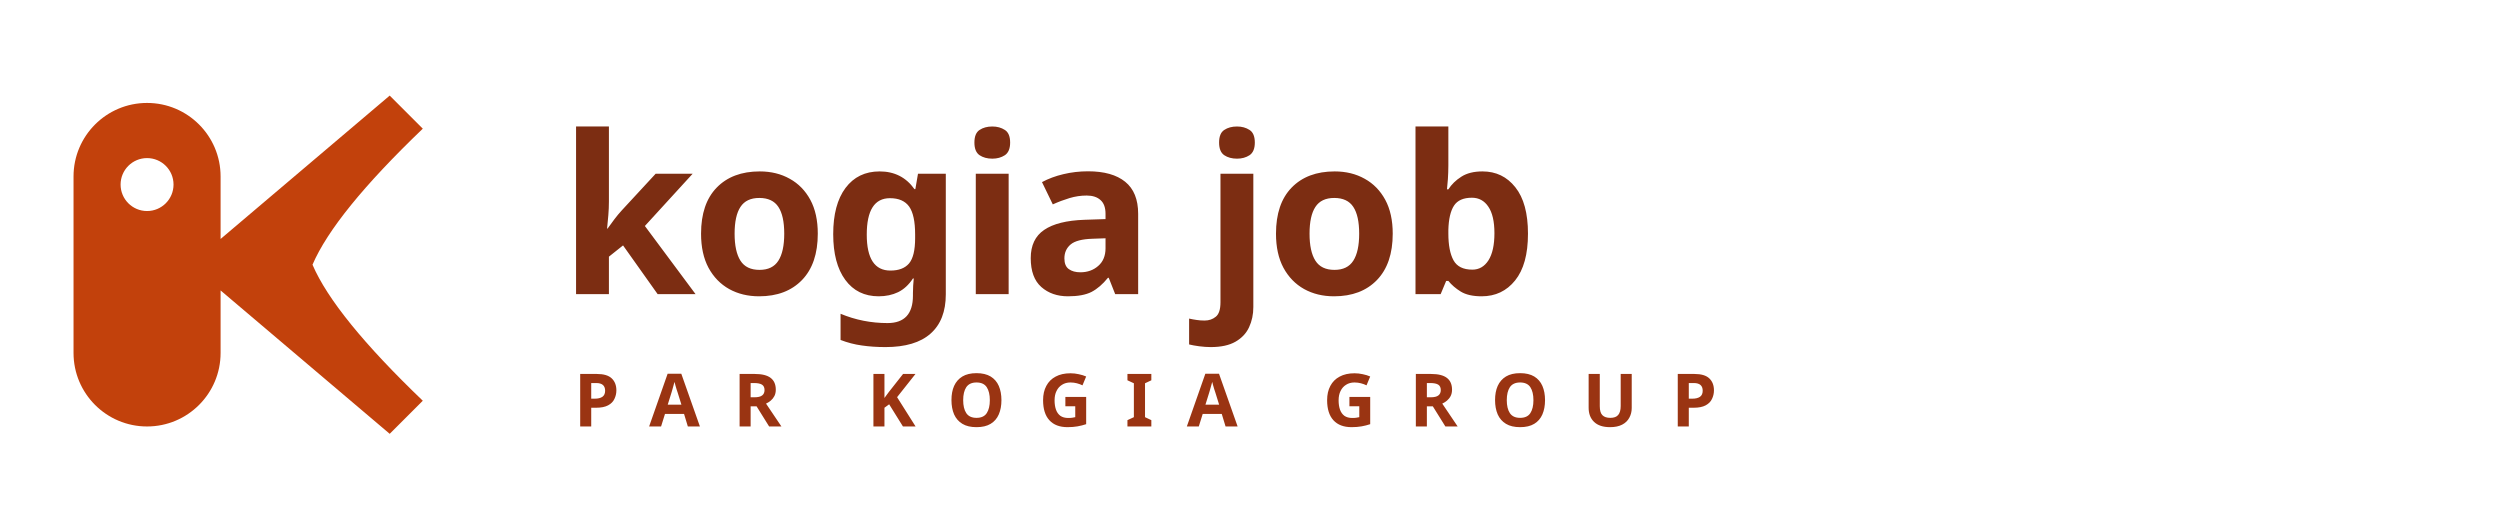
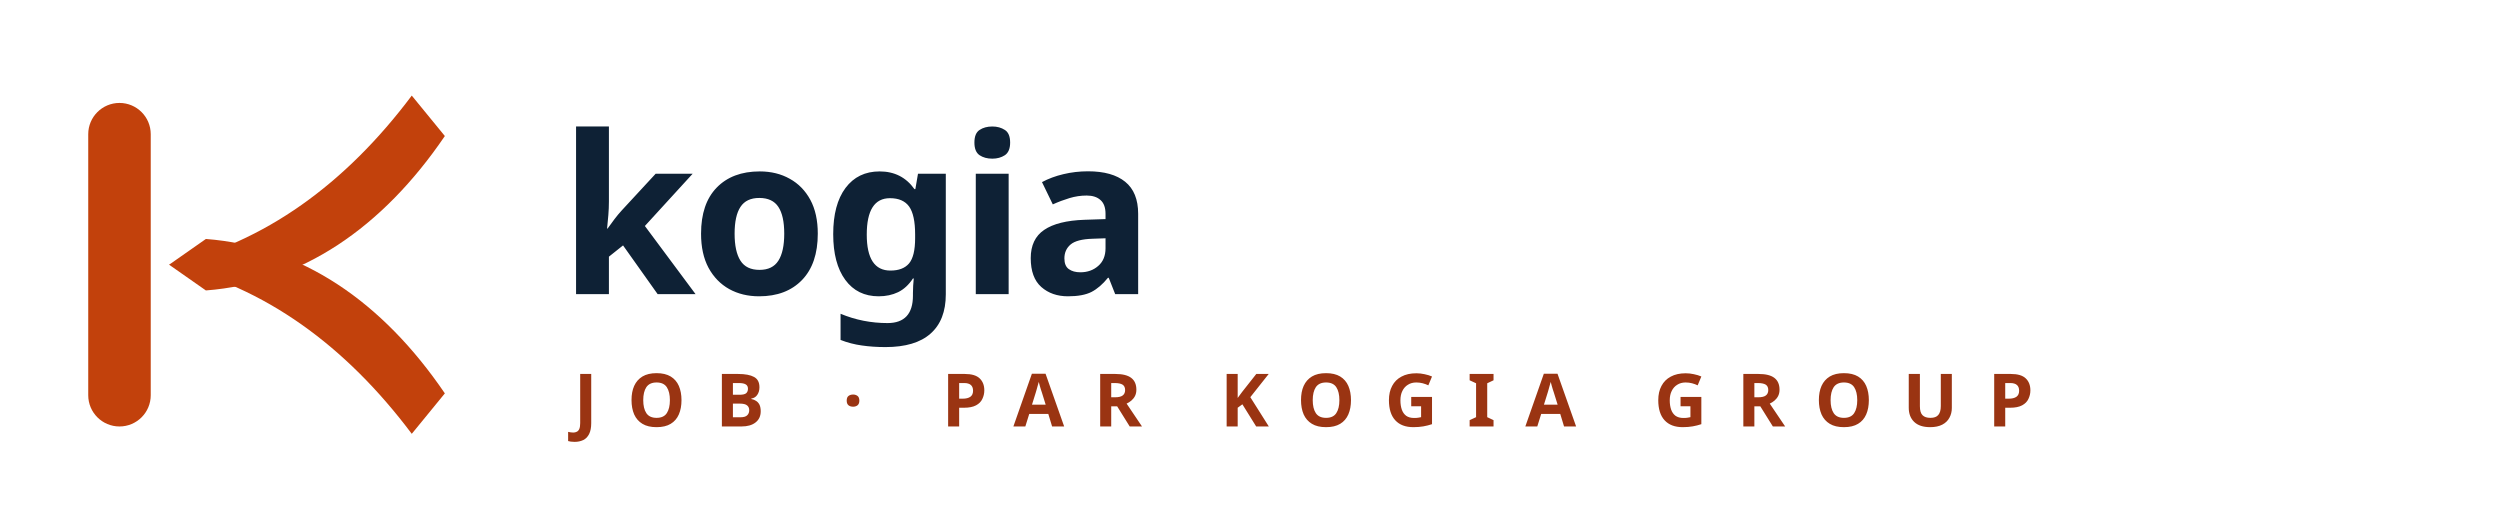
- <svg xmlns="http://www.w3.org/2000/svg" viewBox="0 0 340 72" width="340" height="72" font-family="Sora, system-ui, sans-serif" role="img" aria-label="kogia job">
-   <g transform="translate(2,4)">
-     <path fill="#C2410C" fill-rule="evenodd" d="M18 10 a10 10 0 0 1 10 10 v8.5 L51 9 L55.5 13.5 Q43.5 25 40.5 32 Q43.5 39 55.5 50.5 L51 55 L28 35.5 V44 a10 10 0 0 1 -20 0 V20 A10 10 0 0 1 18 10 Z M18 17.5 a3.6 3.6 0 1 0 0 7.2 a3.6 3.6 0 0 0 0 -7.2 Z" />
+ <svg xmlns="http://www.w3.org/2000/svg" viewBox="0 0 340 72" width="340" height="72" font-family="Sora, system-ui, sans-serif" role="img" aria-label="kogia JOB">
+   <g transform="translate(2,4)" fill="#C2410C">
+     <rect x="10" y="10" width="8.5" height="44" rx="4.25" />
+     <path d="M21 32 C34 29 45 21 54 9 L58.5 14.5 C50 27 39 34.5 26 35.5 Z" />
+     <path d="M21 32 C34 35 45 43 54 55 L58.5 49.5 C50 37 39 29.5 26 28.5 Z" />
  </g>
-   <text x="76" y="40" font-size="30" font-weight="800" fill="#7C2D12" letter-spacing="-0.6">kogia job</text>
-   <text x="78" y="58" font-size="10" font-weight="700" fill="#9A3412" letter-spacing="4.5">PAR KOGIA GROUP</text>
+   <text x="76" y="40" font-size="30" font-weight="800" fill="#0E2135" letter-spacing="-0.6">kogia</text>
+   <text x="78" y="58" font-size="10" font-weight="700" fill="#9A3412" letter-spacing="4">JOB · PAR KOGIA GROUP</text>
</svg>
